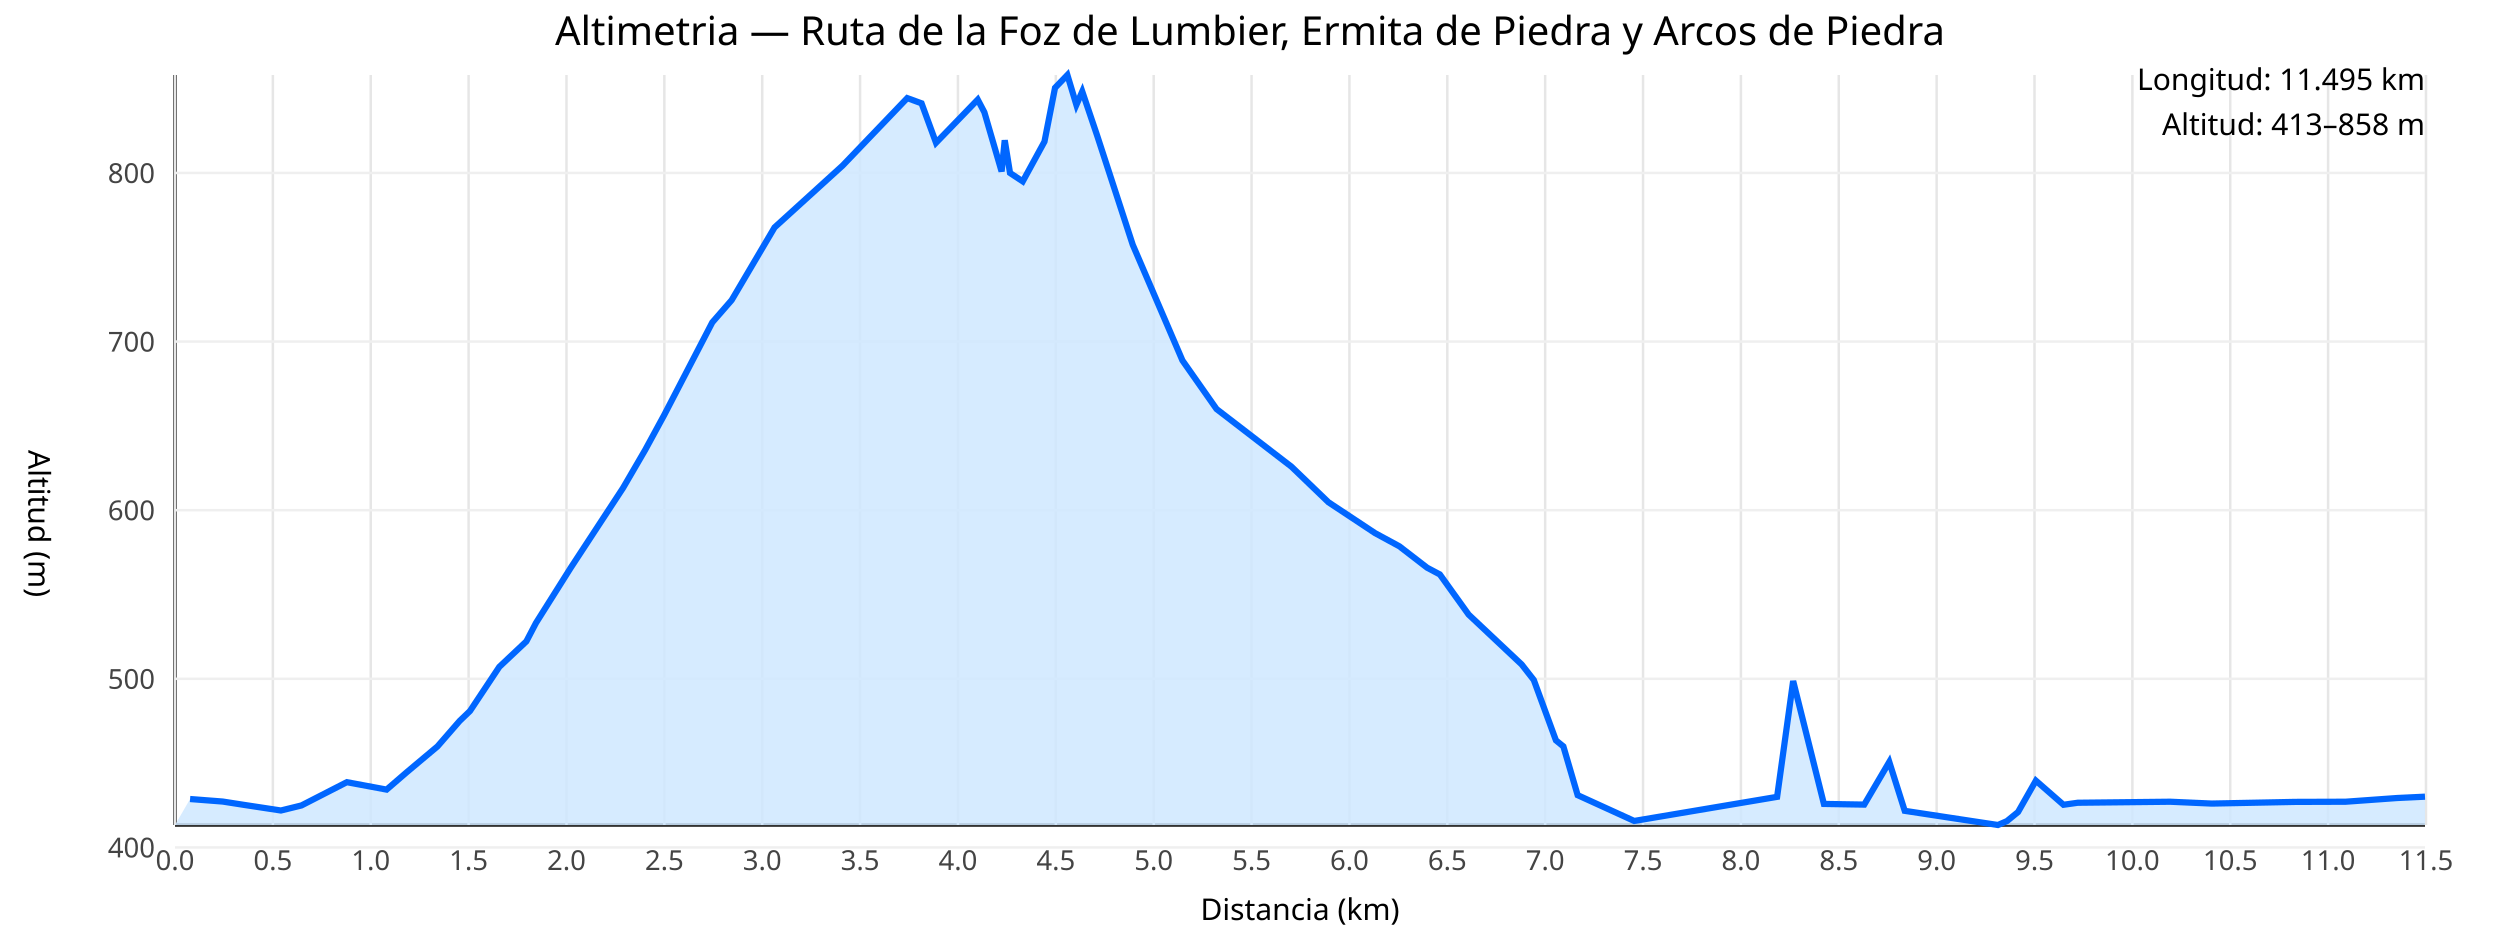
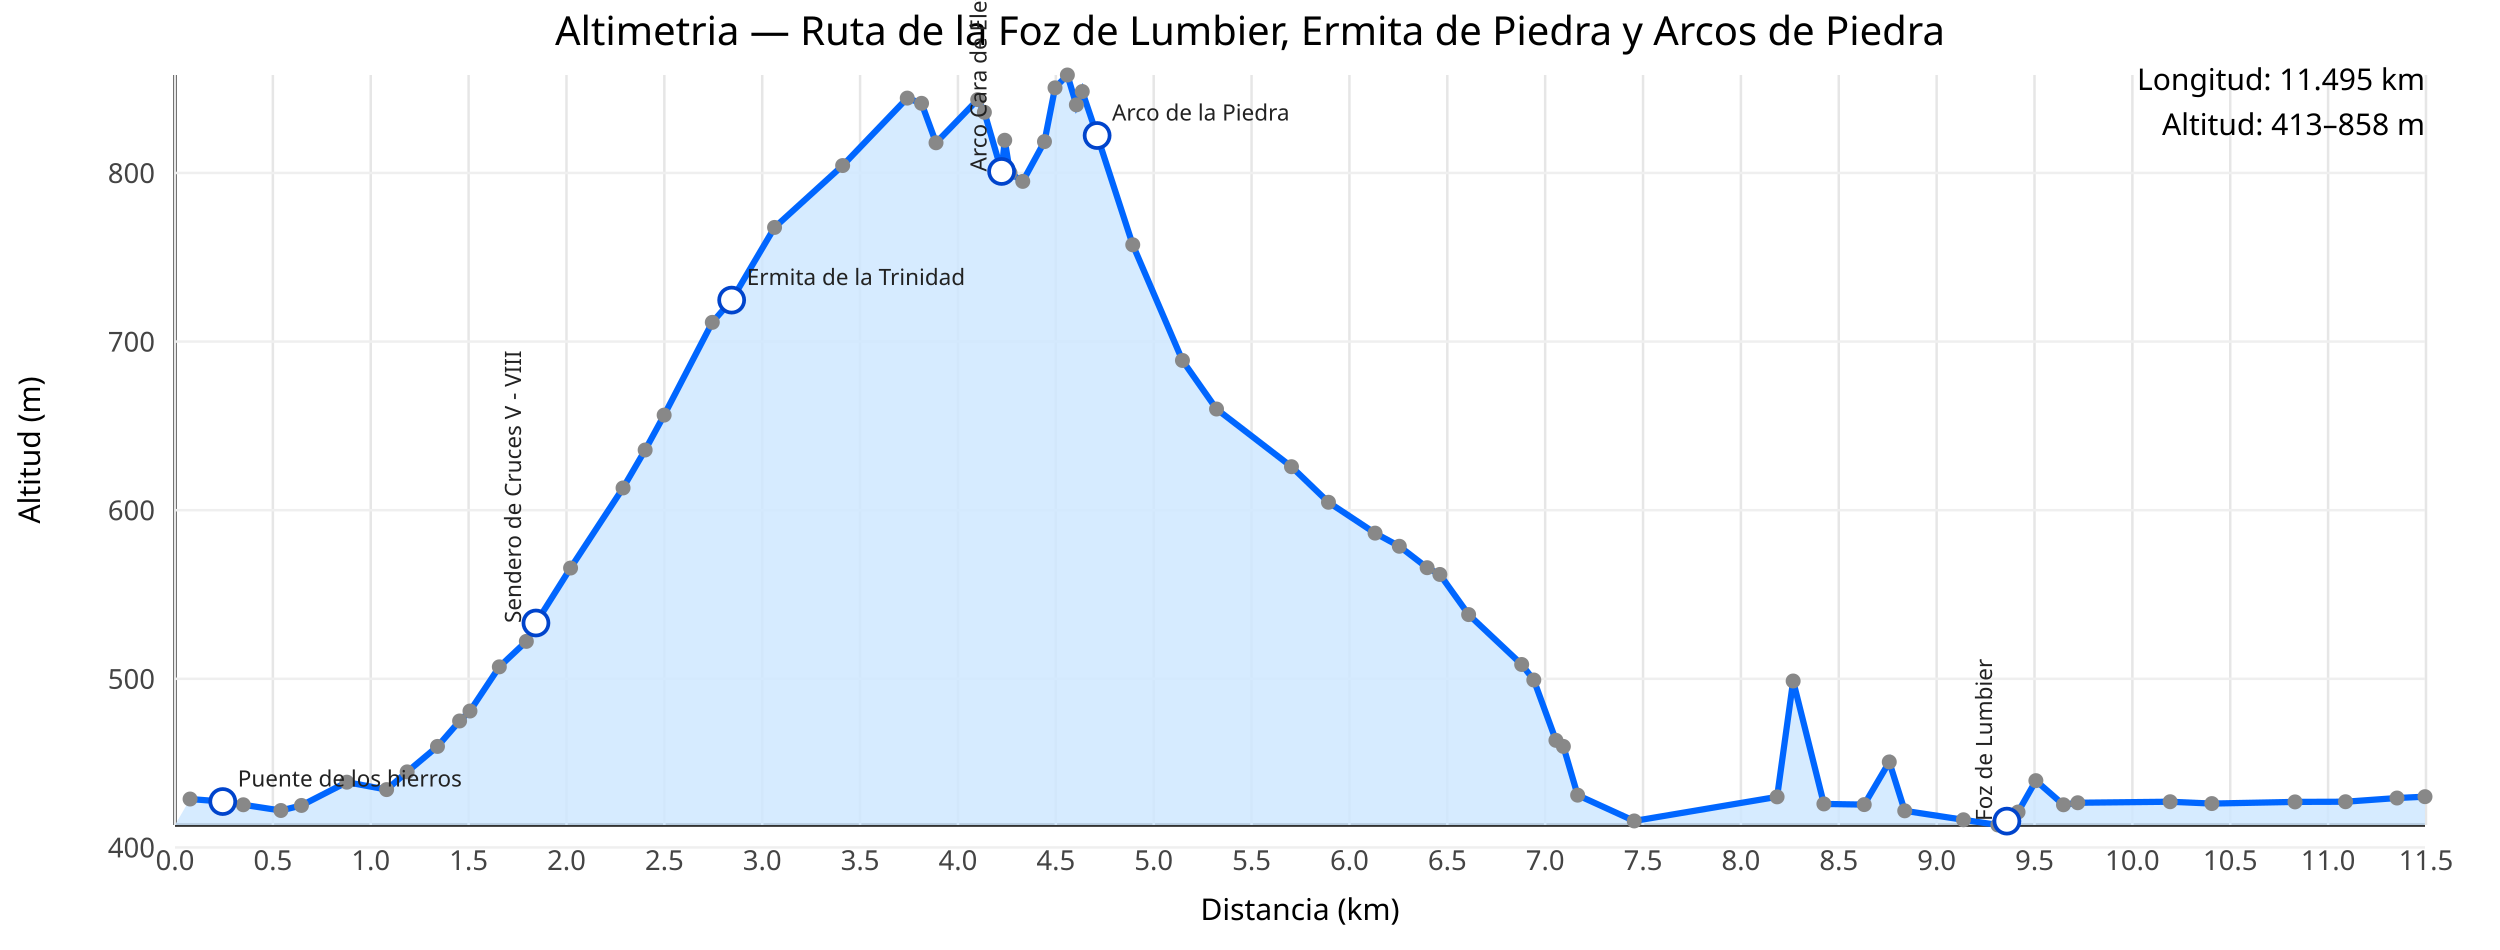
- <svg xmlns="http://www.w3.org/2000/svg" version="2.0" width="1000" height="380" viewBox="0 0 1000 380">
+ <svg xmlns="http://www.w3.org/2000/svg" width="1000" height="380" viewBox="0 0 1000 380">
  <rect x="0" y="0" width="100%" height="100%" fill="#ffffff" stroke="none" stroke-width="0" />
  <text x="500.0" y="18" font-family="Verdana" font-size="16" style="text-anchor: middle;">Altimetria — Ruta de la Foz de Lumbier, Ermita de Piedra y Arcos de Piedra</text>
  <line x1="70" y1="330" x2="970" y2="330" stroke="#333" stroke-width="1.5" />
  <line x1="70" y1="30" x2="70" y2="330" stroke="#333" stroke-width="1.5" />
  <line x1="70.0" y1="30" x2="70.0" y2="330" stroke="#e6e6e6" stroke-width="1" />
  <text x="70.0" y="348" font-family="Verdana" font-size="11" style="text-anchor: middle; fill: #444;">0.0</text>
  <line x1="109.147" y1="30" x2="109.147" y2="330" stroke="#e6e6e6" stroke-width="1" />
  <text x="109.147" y="348" font-family="Verdana" font-size="11" style="text-anchor: middle; fill: #444;">0.5</text>
  <line x1="148.295" y1="30" x2="148.295" y2="330" stroke="#e6e6e6" stroke-width="1" />
  <text x="148.295" y="348" font-family="Verdana" font-size="11" style="text-anchor: middle; fill: #444;">1.0</text>
  <line x1="187.442" y1="30" x2="187.442" y2="330" stroke="#e6e6e6" stroke-width="1" />
  <text x="187.442" y="348" font-family="Verdana" font-size="11" style="text-anchor: middle; fill: #444;">1.5</text>
  <line x1="226.59" y1="30" x2="226.59" y2="330" stroke="#e6e6e6" stroke-width="1" />
  <text x="226.59" y="348" font-family="Verdana" font-size="11" style="text-anchor: middle; fill: #444;">2.0</text>
  <line x1="265.737" y1="30" x2="265.737" y2="330" stroke="#e6e6e6" stroke-width="1" />
  <text x="265.737" y="348" font-family="Verdana" font-size="11" style="text-anchor: middle; fill: #444;">2.5</text>
  <line x1="304.885" y1="30" x2="304.885" y2="330" stroke="#e6e6e6" stroke-width="1" />
  <text x="304.885" y="348" font-family="Verdana" font-size="11" style="text-anchor: middle; fill: #444;">3.0</text>
  <line x1="344.032" y1="30" x2="344.032" y2="330" stroke="#e6e6e6" stroke-width="1" />
  <text x="344.032" y="348" font-family="Verdana" font-size="11" style="text-anchor: middle; fill: #444;">3.5</text>
  <line x1="383.18" y1="30" x2="383.18" y2="330" stroke="#e6e6e6" stroke-width="1" />
  <text x="383.18" y="348" font-family="Verdana" font-size="11" style="text-anchor: middle; fill: #444;">4.0</text>
  <line x1="422.327" y1="30" x2="422.327" y2="330" stroke="#e6e6e6" stroke-width="1" />
  <text x="422.327" y="348" font-family="Verdana" font-size="11" style="text-anchor: middle; fill: #444;">4.5</text>
  <line x1="461.475" y1="30" x2="461.475" y2="330" stroke="#e6e6e6" stroke-width="1" />
  <text x="461.475" y="348" font-family="Verdana" font-size="11" style="text-anchor: middle; fill: #444;">5.0</text>
  <line x1="500.622" y1="30" x2="500.622" y2="330" stroke="#e6e6e6" stroke-width="1" />
  <text x="500.622" y="348" font-family="Verdana" font-size="11" style="text-anchor: middle; fill: #444;">5.5</text>
  <line x1="539.769" y1="30" x2="539.769" y2="330" stroke="#e6e6e6" stroke-width="1" />
  <text x="539.769" y="348" font-family="Verdana" font-size="11" style="text-anchor: middle; fill: #444;">6.0</text>
  <line x1="578.917" y1="30" x2="578.917" y2="330" stroke="#e6e6e6" stroke-width="1" />
  <text x="578.917" y="348" font-family="Verdana" font-size="11" style="text-anchor: middle; fill: #444;">6.5</text>
  <line x1="618.064" y1="30" x2="618.064" y2="330" stroke="#e6e6e6" stroke-width="1" />
  <text x="618.064" y="348" font-family="Verdana" font-size="11" style="text-anchor: middle; fill: #444;">7.0</text>
  <line x1="657.212" y1="30" x2="657.212" y2="330" stroke="#e6e6e6" stroke-width="1" />
  <text x="657.212" y="348" font-family="Verdana" font-size="11" style="text-anchor: middle; fill: #444;">7.5</text>
  <line x1="696.359" y1="30" x2="696.359" y2="330" stroke="#e6e6e6" stroke-width="1" />
  <text x="696.359" y="348" font-family="Verdana" font-size="11" style="text-anchor: middle; fill: #444;">8.0</text>
  <line x1="735.507" y1="30" x2="735.507" y2="330" stroke="#e6e6e6" stroke-width="1" />
  <text x="735.507" y="348" font-family="Verdana" font-size="11" style="text-anchor: middle; fill: #444;">8.5</text>
  <line x1="774.654" y1="30" x2="774.654" y2="330" stroke="#e6e6e6" stroke-width="1" />
  <text x="774.654" y="348" font-family="Verdana" font-size="11" style="text-anchor: middle; fill: #444;">9.0</text>
  <line x1="813.802" y1="30" x2="813.802" y2="330" stroke="#e6e6e6" stroke-width="1" />
  <text x="813.802" y="348" font-family="Verdana" font-size="11" style="text-anchor: middle; fill: #444;">9.5</text>
  <line x1="852.949" y1="30" x2="852.949" y2="330" stroke="#e6e6e6" stroke-width="1" />
  <text x="852.949" y="348" font-family="Verdana" font-size="11" style="text-anchor: middle; fill: #444;">10.0</text>
  <line x1="892.097" y1="30" x2="892.097" y2="330" stroke="#e6e6e6" stroke-width="1" />
  <text x="892.097" y="348" font-family="Verdana" font-size="11" style="text-anchor: middle; fill: #444;">10.5</text>
  <line x1="931.244" y1="30" x2="931.244" y2="330" stroke="#e6e6e6" stroke-width="1" />
  <text x="931.244" y="348" font-family="Verdana" font-size="11" style="text-anchor: middle; fill: #444;">11.0</text>
  <line x1="970.391" y1="30" x2="970.391" y2="330" stroke="#e6e6e6" stroke-width="1" />
  <text x="970.391" y="348" font-family="Verdana" font-size="11" style="text-anchor: middle; fill: #444;">11.5</text>
  <text x="520.0" y="368" font-family="Verdana" font-size="12" style="text-anchor: middle;">Distancia (km)</text>
  <line x1="70" y1="338.97" x2="970" y2="338.97" stroke="#efefef" stroke-width="1" />
  <text x="62" y="342.97" font-family="Verdana" font-size="11" style="text-anchor: end; fill: #444;">400</text>
  <line x1="70" y1="271.524" x2="970" y2="271.524" stroke="#efefef" stroke-width="1" />
  <text x="62" y="275.524" font-family="Verdana" font-size="11" style="text-anchor: end; fill: #444;">500</text>
  <line x1="70" y1="204.078" x2="970" y2="204.078" stroke="#efefef" stroke-width="1" />
  <text x="62" y="208.078" font-family="Verdana" font-size="11" style="text-anchor: end; fill: #444;">600</text>
  <line x1="70" y1="136.632" x2="970" y2="136.632" stroke="#efefef" stroke-width="1" />
  <text x="62" y="140.632" font-family="Verdana" font-size="11" style="text-anchor: end; fill: #444;">700</text>
  <line x1="70" y1="69.186" x2="970" y2="69.186" stroke="#efefef" stroke-width="1" />
  <text x="62" y="73.186" font-family="Verdana" font-size="11" style="text-anchor: end; fill: #444;">800</text>
-   <text x="16" y="180.0" font-family="Verdana" font-size="12" style="writing-mode: tb; glyph-orientation-vertical: 0;">Altitud (m)</text>
+   <text x="16" y="180.0" font-family="Verdana" font-size="12" style="text-anchor: middle;" transform="rotate(-90,16,180.0)">Altitud (m)</text>
  <polygon points="70.00,330.00 76.03,319.61 89.10,320.62 97.32,321.91 112.36,324.20 120.58,322.18 138.74,312.87 154.64,315.84 162.86,308.75 174.99,298.57 183.84,288.39 187.99,284.41 199.73,266.74 210.54,256.55 214.38,249.20 228.23,227.21 249.22,195.18 258.06,180.00 265.66,166.04 284.92,128.94 292.67,120.04 309.82,90.97 337.06,66.22 362.90,39.24 368.62,41.33 374.41,57.11 391.09,39.85 393.75,44.91 400.64,68.58 401.89,56.10 404.01,69.19 409.10,72.56 417.79,56.64 422.01,35.13 426.95,30.00 430.55,41.94 432.90,36.61 438.85,54.21 453.10,97.92 472.98,144.19 486.61,163.61 516.59,186.68 531.39,200.91 550.03,213.25 559.73,218.51 570.85,227.08 575.94,229.78 587.45,245.83 608.67,265.79 613.52,272.00 622.37,296.14 625.35,298.57 631.06,318.06 653.69,328.38 710.84,318.74 717.26,272.40 729.56,321.57 745.69,321.84 755.71,304.78 761.89,324.33 785.38,327.91 799.16,330.00 802.76,328.45 807.22,324.81 814.35,312.26 825.39,321.91 831.10,321.10 868.06,320.69 884.74,321.43 918.01,320.76 938.21,320.69 958.80,319.21 970.00,318.67 970.00,330.00" fill="#cfe8ff" fill-opacity="0.85" stroke="none" />
  <polyline points="76.03,319.61 89.10,320.62 97.32,321.91 112.36,324.20 120.58,322.18 138.74,312.87 154.64,315.84 162.86,308.75 174.99,298.57 183.84,288.39 187.99,284.41 199.73,266.74 210.54,256.55 214.38,249.20 228.23,227.21 249.22,195.18 258.06,180.00 265.66,166.04 284.92,128.94 292.67,120.04 309.82,90.97 337.06,66.22 362.90,39.24 368.62,41.33 374.41,57.11 391.09,39.85 393.75,44.91 400.64,68.58 401.89,56.10 404.01,69.19 409.10,72.56 417.79,56.64 422.01,35.13 426.95,30.00 430.55,41.94 432.90,36.61 438.85,54.21 453.10,97.92 472.98,144.19 486.61,163.61 516.59,186.68 531.39,200.91 550.03,213.25 559.73,218.51 570.85,227.08 575.94,229.78 587.45,245.83 608.67,265.79 613.52,272.00 622.37,296.14 625.35,298.57 631.06,318.06 653.69,328.38 710.84,318.74 717.26,272.40 729.56,321.57 745.69,321.84 755.71,304.78 761.89,324.33 785.38,327.91 799.16,330.00 802.76,328.45 807.22,324.81 814.35,312.26 825.39,321.91 831.10,321.10 868.06,320.69 884.74,321.43 918.01,320.76 938.21,320.69 958.80,319.21 970.00,318.67" fill="none" stroke="#0066ff" stroke-width="2.5" />
+   <circle cx="76.03" cy="319.61" r="3" fill="#888888" stroke="none" stroke-width="0" />
+   <circle cx="89.10" cy="320.62" r="3" fill="#888888" stroke="none" stroke-width="0" />
+   <circle cx="97.32" cy="321.91" r="3" fill="#888888" stroke="none" stroke-width="0" />
+   <circle cx="112.36" cy="324.20" r="3" fill="#888888" stroke="none" stroke-width="0" />
+   <circle cx="120.58" cy="322.18" r="3" fill="#888888" stroke="none" stroke-width="0" />
+   <circle cx="138.74" cy="312.87" r="3" fill="#888888" stroke="none" stroke-width="0" />
+   <circle cx="154.64" cy="315.84" r="3" fill="#888888" stroke="none" stroke-width="0" />
+   <circle cx="162.86" cy="308.75" r="3" fill="#888888" stroke="none" stroke-width="0" />
+   <circle cx="174.99" cy="298.57" r="3" fill="#888888" stroke="none" stroke-width="0" />
+   <circle cx="183.84" cy="288.39" r="3" fill="#888888" stroke="none" stroke-width="0" />
+   <circle cx="187.99" cy="284.41" r="3" fill="#888888" stroke="none" stroke-width="0" />
+   <circle cx="199.73" cy="266.74" r="3" fill="#888888" stroke="none" stroke-width="0" />
+   <circle cx="210.54" cy="256.55" r="3" fill="#888888" stroke="none" stroke-width="0" />
+   <circle cx="214.38" cy="249.20" r="3" fill="#888888" stroke="none" stroke-width="0" />
+   <circle cx="228.23" cy="227.21" r="3" fill="#888888" stroke="none" stroke-width="0" />
+   <circle cx="249.22" cy="195.18" r="3" fill="#888888" stroke="none" stroke-width="0" />
+   <circle cx="258.06" cy="180.00" r="3" fill="#888888" stroke="none" stroke-width="0" />
+   <circle cx="265.66" cy="166.04" r="3" fill="#888888" stroke="none" stroke-width="0" />
+   <circle cx="284.92" cy="128.94" r="3" fill="#888888" stroke="none" stroke-width="0" />
+   <circle cx="292.67" cy="120.04" r="3" fill="#888888" stroke="none" stroke-width="0" />
+   <circle cx="309.82" cy="90.97" r="3" fill="#888888" stroke="none" stroke-width="0" />
+   <circle cx="337.06" cy="66.22" r="3" fill="#888888" stroke="none" stroke-width="0" />
+   <circle cx="362.90" cy="39.24" r="3" fill="#888888" stroke="none" stroke-width="0" />
+   <circle cx="368.62" cy="41.33" r="3" fill="#888888" stroke="none" stroke-width="0" />
+   <circle cx="374.41" cy="57.11" r="3" fill="#888888" stroke="none" stroke-width="0" />
+   <circle cx="391.09" cy="39.85" r="3" fill="#888888" stroke="none" stroke-width="0" />
+   <circle cx="393.75" cy="44.91" r="3" fill="#888888" stroke="none" stroke-width="0" />
+   <circle cx="400.64" cy="68.58" r="3" fill="#888888" stroke="none" stroke-width="0" />
+   <circle cx="401.89" cy="56.10" r="3" fill="#888888" stroke="none" stroke-width="0" />
+   <circle cx="404.01" cy="69.19" r="3" fill="#888888" stroke="none" stroke-width="0" />
+   <circle cx="409.10" cy="72.56" r="3" fill="#888888" stroke="none" stroke-width="0" />
+   <circle cx="417.79" cy="56.64" r="3" fill="#888888" stroke="none" stroke-width="0" />
+   <circle cx="422.01" cy="35.13" r="3" fill="#888888" stroke="none" stroke-width="0" />
+   <circle cx="426.95" cy="30.00" r="3" fill="#888888" stroke="none" stroke-width="0" />
+   <circle cx="430.55" cy="41.94" r="3" fill="#888888" stroke="none" stroke-width="0" />
+   <circle cx="432.90" cy="36.61" r="3" fill="#888888" stroke="none" stroke-width="0" />
+   <circle cx="438.85" cy="54.21" r="3" fill="#888888" stroke="none" stroke-width="0" />
+   <circle cx="453.10" cy="97.92" r="3" fill="#888888" stroke="none" stroke-width="0" />
+   <circle cx="472.98" cy="144.19" r="3" fill="#888888" stroke="none" stroke-width="0" />
+   <circle cx="486.61" cy="163.61" r="3" fill="#888888" stroke="none" stroke-width="0" />
+   <circle cx="516.59" cy="186.68" r="3" fill="#888888" stroke="none" stroke-width="0" />
+   <circle cx="531.39" cy="200.91" r="3" fill="#888888" stroke="none" stroke-width="0" />
+   <circle cx="550.03" cy="213.25" r="3" fill="#888888" stroke="none" stroke-width="0" />
+   <circle cx="559.73" cy="218.51" r="3" fill="#888888" stroke="none" stroke-width="0" />
+   <circle cx="570.85" cy="227.08" r="3" fill="#888888" stroke="none" stroke-width="0" />
+   <circle cx="575.94" cy="229.78" r="3" fill="#888888" stroke="none" stroke-width="0" />
+   <circle cx="587.45" cy="245.83" r="3" fill="#888888" stroke="none" stroke-width="0" />
+   <circle cx="608.67" cy="265.79" r="3" fill="#888888" stroke="none" stroke-width="0" />
+   <circle cx="613.52" cy="272.00" r="3" fill="#888888" stroke="none" stroke-width="0" />
+   <circle cx="622.37" cy="296.14" r="3" fill="#888888" stroke="none" stroke-width="0" />
+   <circle cx="625.35" cy="298.57" r="3" fill="#888888" stroke="none" stroke-width="0" />
+   <circle cx="631.06" cy="318.06" r="3" fill="#888888" stroke="none" stroke-width="0" />
+   <circle cx="653.69" cy="328.38" r="3" fill="#888888" stroke="none" stroke-width="0" />
+   <circle cx="710.84" cy="318.74" r="3" fill="#888888" stroke="none" stroke-width="0" />
+   <circle cx="717.26" cy="272.40" r="3" fill="#888888" stroke="none" stroke-width="0" />
+   <circle cx="729.56" cy="321.57" r="3" fill="#888888" stroke="none" stroke-width="0" />
+   <circle cx="745.69" cy="321.84" r="3" fill="#888888" stroke="none" stroke-width="0" />
+   <circle cx="755.71" cy="304.78" r="3" fill="#888888" stroke="none" stroke-width="0" />
+   <circle cx="761.89" cy="324.33" r="3" fill="#888888" stroke="none" stroke-width="0" />
+   <circle cx="785.38" cy="327.91" r="3" fill="#888888" stroke="none" stroke-width="0" />
+   <circle cx="799.16" cy="330.00" r="3" fill="#888888" stroke="none" stroke-width="0" />
+   <circle cx="802.76" cy="328.45" r="3" fill="#888888" stroke="none" stroke-width="0" />
+   <circle cx="807.22" cy="324.81" r="3" fill="#888888" stroke="none" stroke-width="0" />
+   <circle cx="814.35" cy="312.26" r="3" fill="#888888" stroke="none" stroke-width="0" />
+   <circle cx="825.39" cy="321.91" r="3" fill="#888888" stroke="none" stroke-width="0" />
+   <circle cx="831.10" cy="321.10" r="3" fill="#888888" stroke="none" stroke-width="0" />
+   <circle cx="868.06" cy="320.69" r="3" fill="#888888" stroke="none" stroke-width="0" />
+   <circle cx="884.74" cy="321.43" r="3" fill="#888888" stroke="none" stroke-width="0" />
+   <circle cx="918.01" cy="320.76" r="3" fill="#888888" stroke="none" stroke-width="0" />
+   <circle cx="938.21" cy="320.69" r="3" fill="#888888" stroke="none" stroke-width="0" />
+   <circle cx="958.80" cy="319.21" r="3" fill="#888888" stroke="none" stroke-width="0" />
+   <circle cx="970.00" cy="318.67" r="3" fill="#888888" stroke="none" stroke-width="0" />
+   <circle cx="89.10" cy="320.62" r="5" fill="#ffffff" stroke="#0044cc" stroke-width="1.5" />
+   <text x="95.1" y="314.6" font-family="Verdana" font-size="9" style="fill: #222;">Puente de los hierros</text>
+   <circle cx="214.38" cy="249.20" r="5" fill="#ffffff" stroke="#0044cc" stroke-width="1.5" />
+   <text x="214.4" y="243.2" font-family="Verdana" font-size="9" style="fill: #222;" transform="rotate(-90,214.4,249.2)">Sendero de Cruces V - VIII</text>
+   <circle cx="292.67" cy="120.04" r="5" fill="#ffffff" stroke="#0044cc" stroke-width="1.5" />
+   <text x="298.7" y="114.0" font-family="Verdana" font-size="9" style="fill: #222;">Ermita de la Trinidad</text>
+   <circle cx="400.64" cy="68.58" r="5" fill="#ffffff" stroke="#0044cc" stroke-width="1.5" />
+   <text x="400.6" y="62.6" font-family="Verdana" font-size="9" style="fill: #222;" transform="rotate(-90,400.6,68.6)">Arco Cara de Elefante</text>
+   <circle cx="438.85" cy="54.21" r="5" fill="#ffffff" stroke="#0044cc" stroke-width="1.5" />
+   <text x="444.8" y="48.2" font-family="Verdana" font-size="9" style="fill: #222;">Arco de la Piedra</text>
+   <circle cx="802.76" cy="328.45" r="5" fill="#ffffff" stroke="#0044cc" stroke-width="1.5" />
+   <text x="802.8" y="322.4" font-family="Verdana" font-size="9" style="fill: #222;" transform="rotate(-90,802.8,328.4)">Foz de Lumbier</text>
  <text x="970" y="36" font-family="Verdana" font-size="12" style="text-anchor: end;">Longitud: 11.495 km</text>
  <text x="970" y="54" font-family="Verdana" font-size="12" style="text-anchor: end;">Altitud: 413–858 m</text>
</svg>
